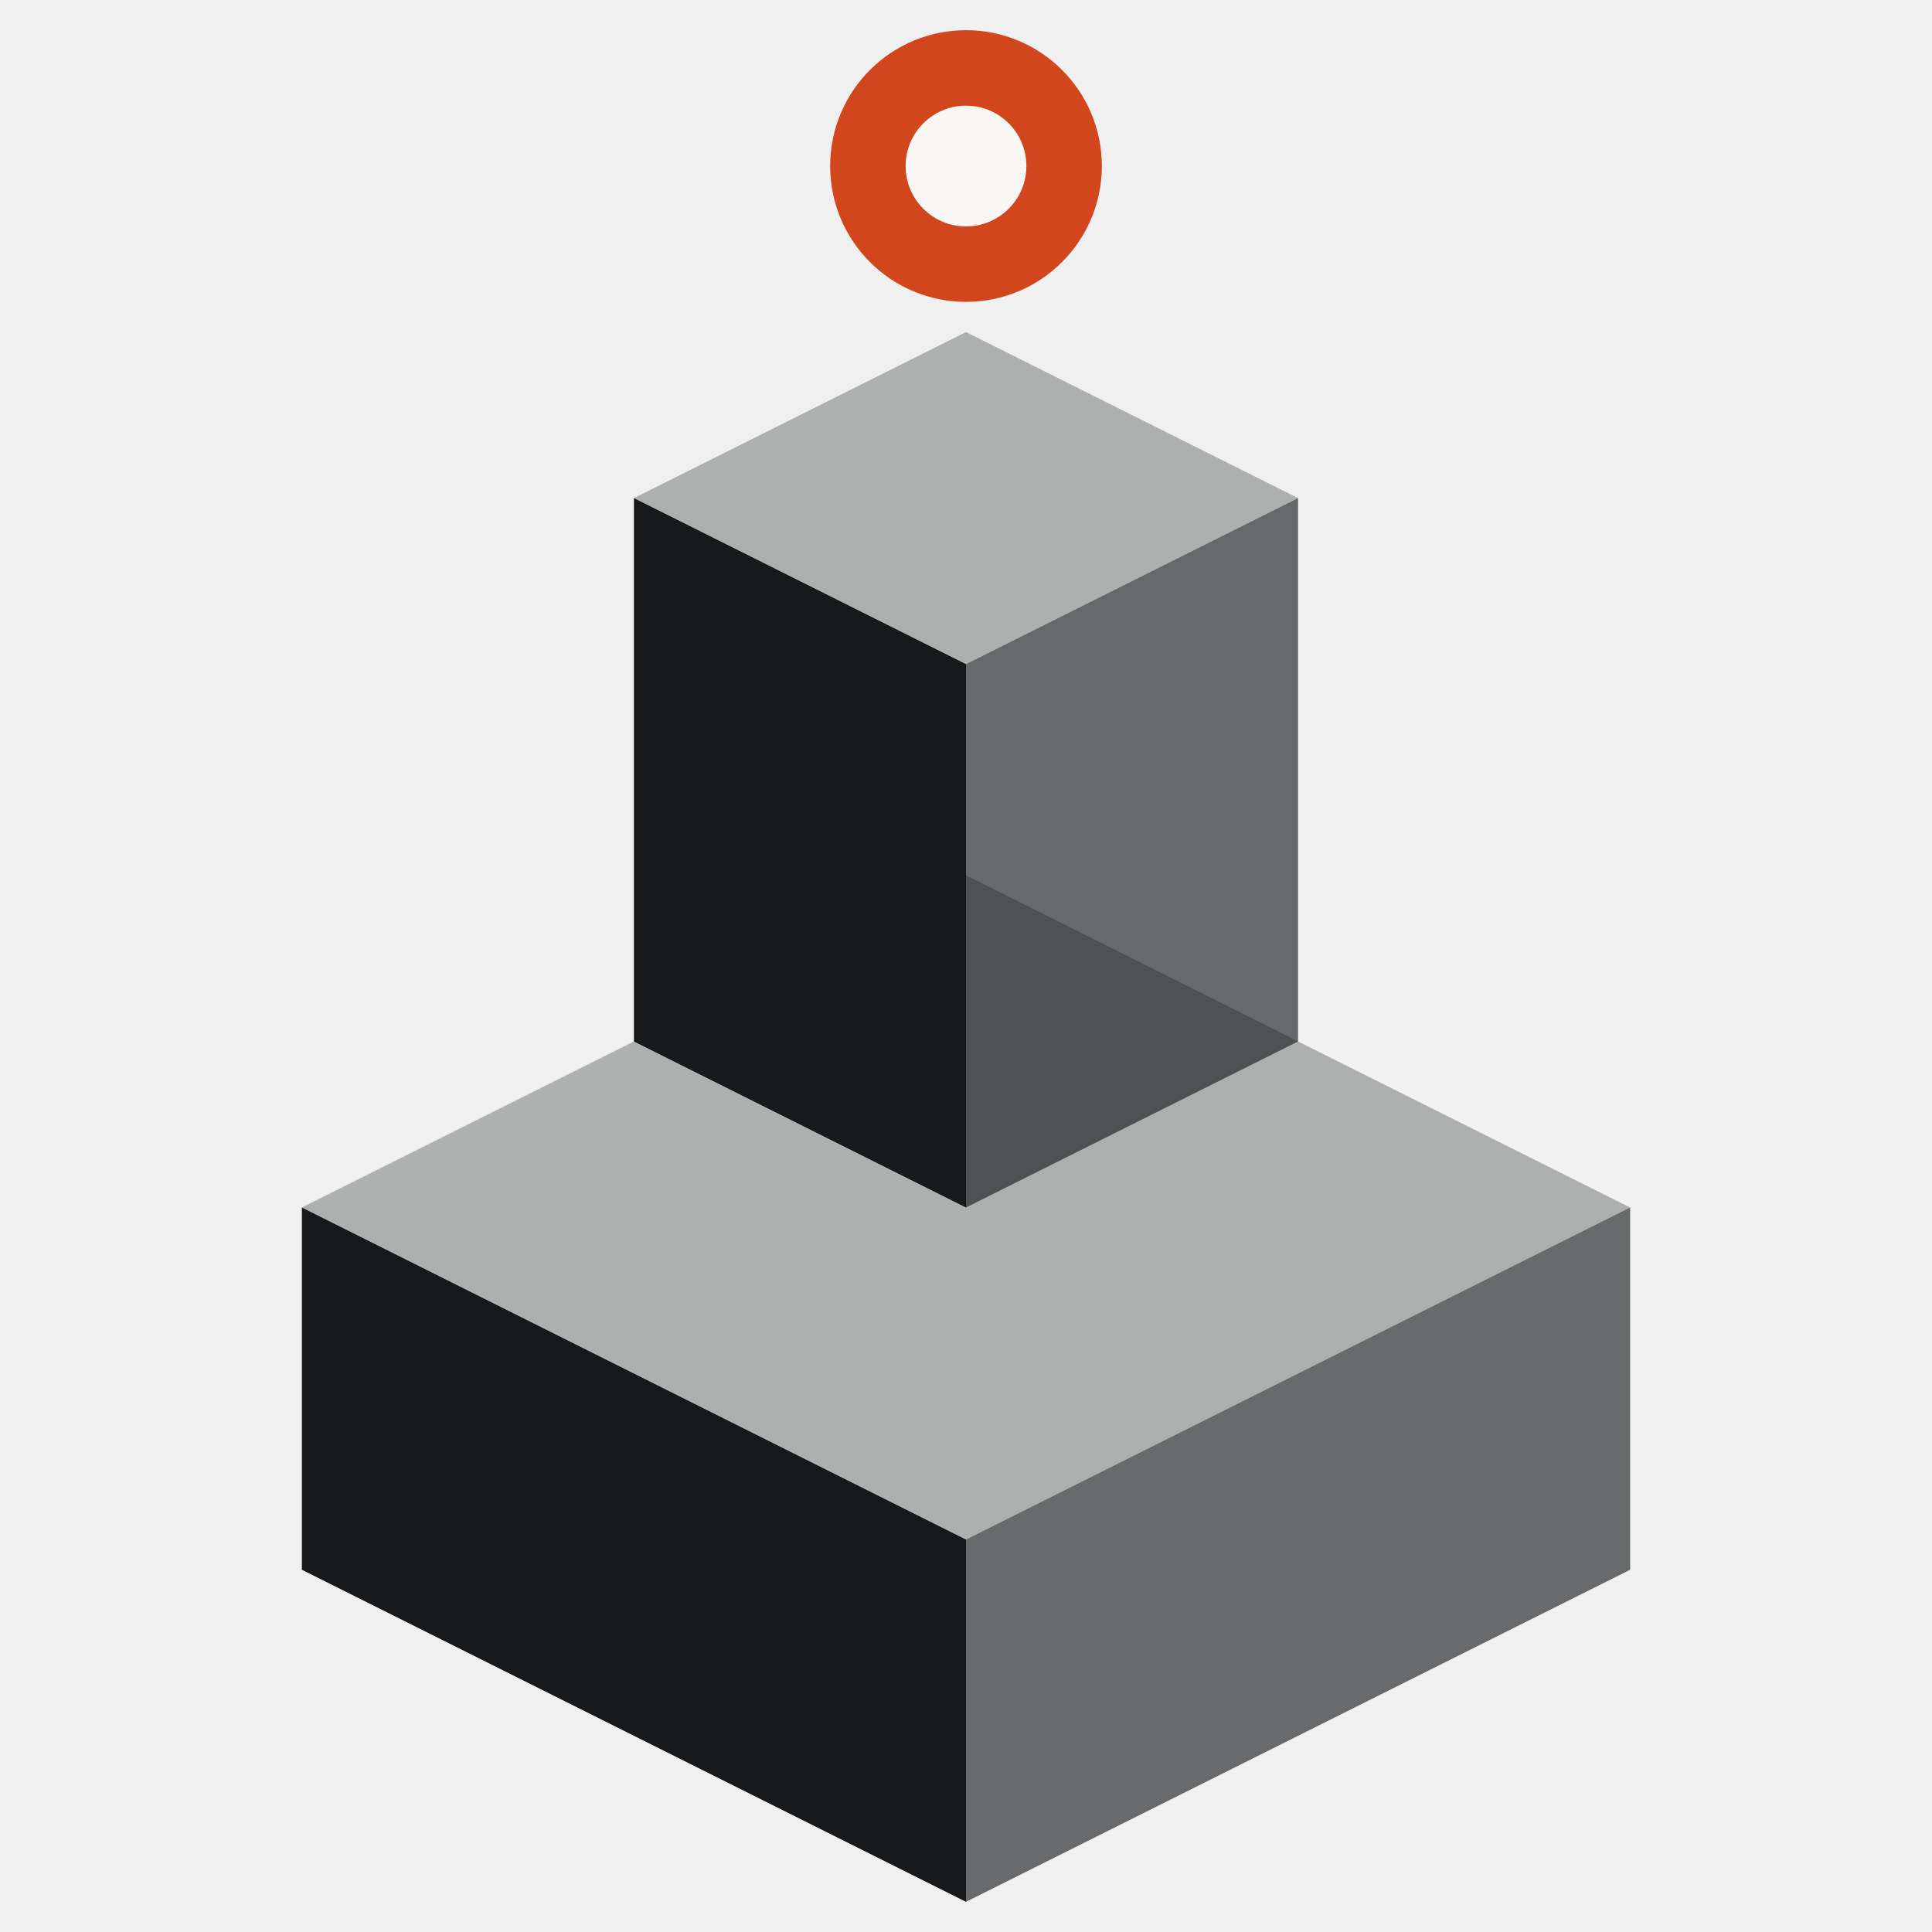
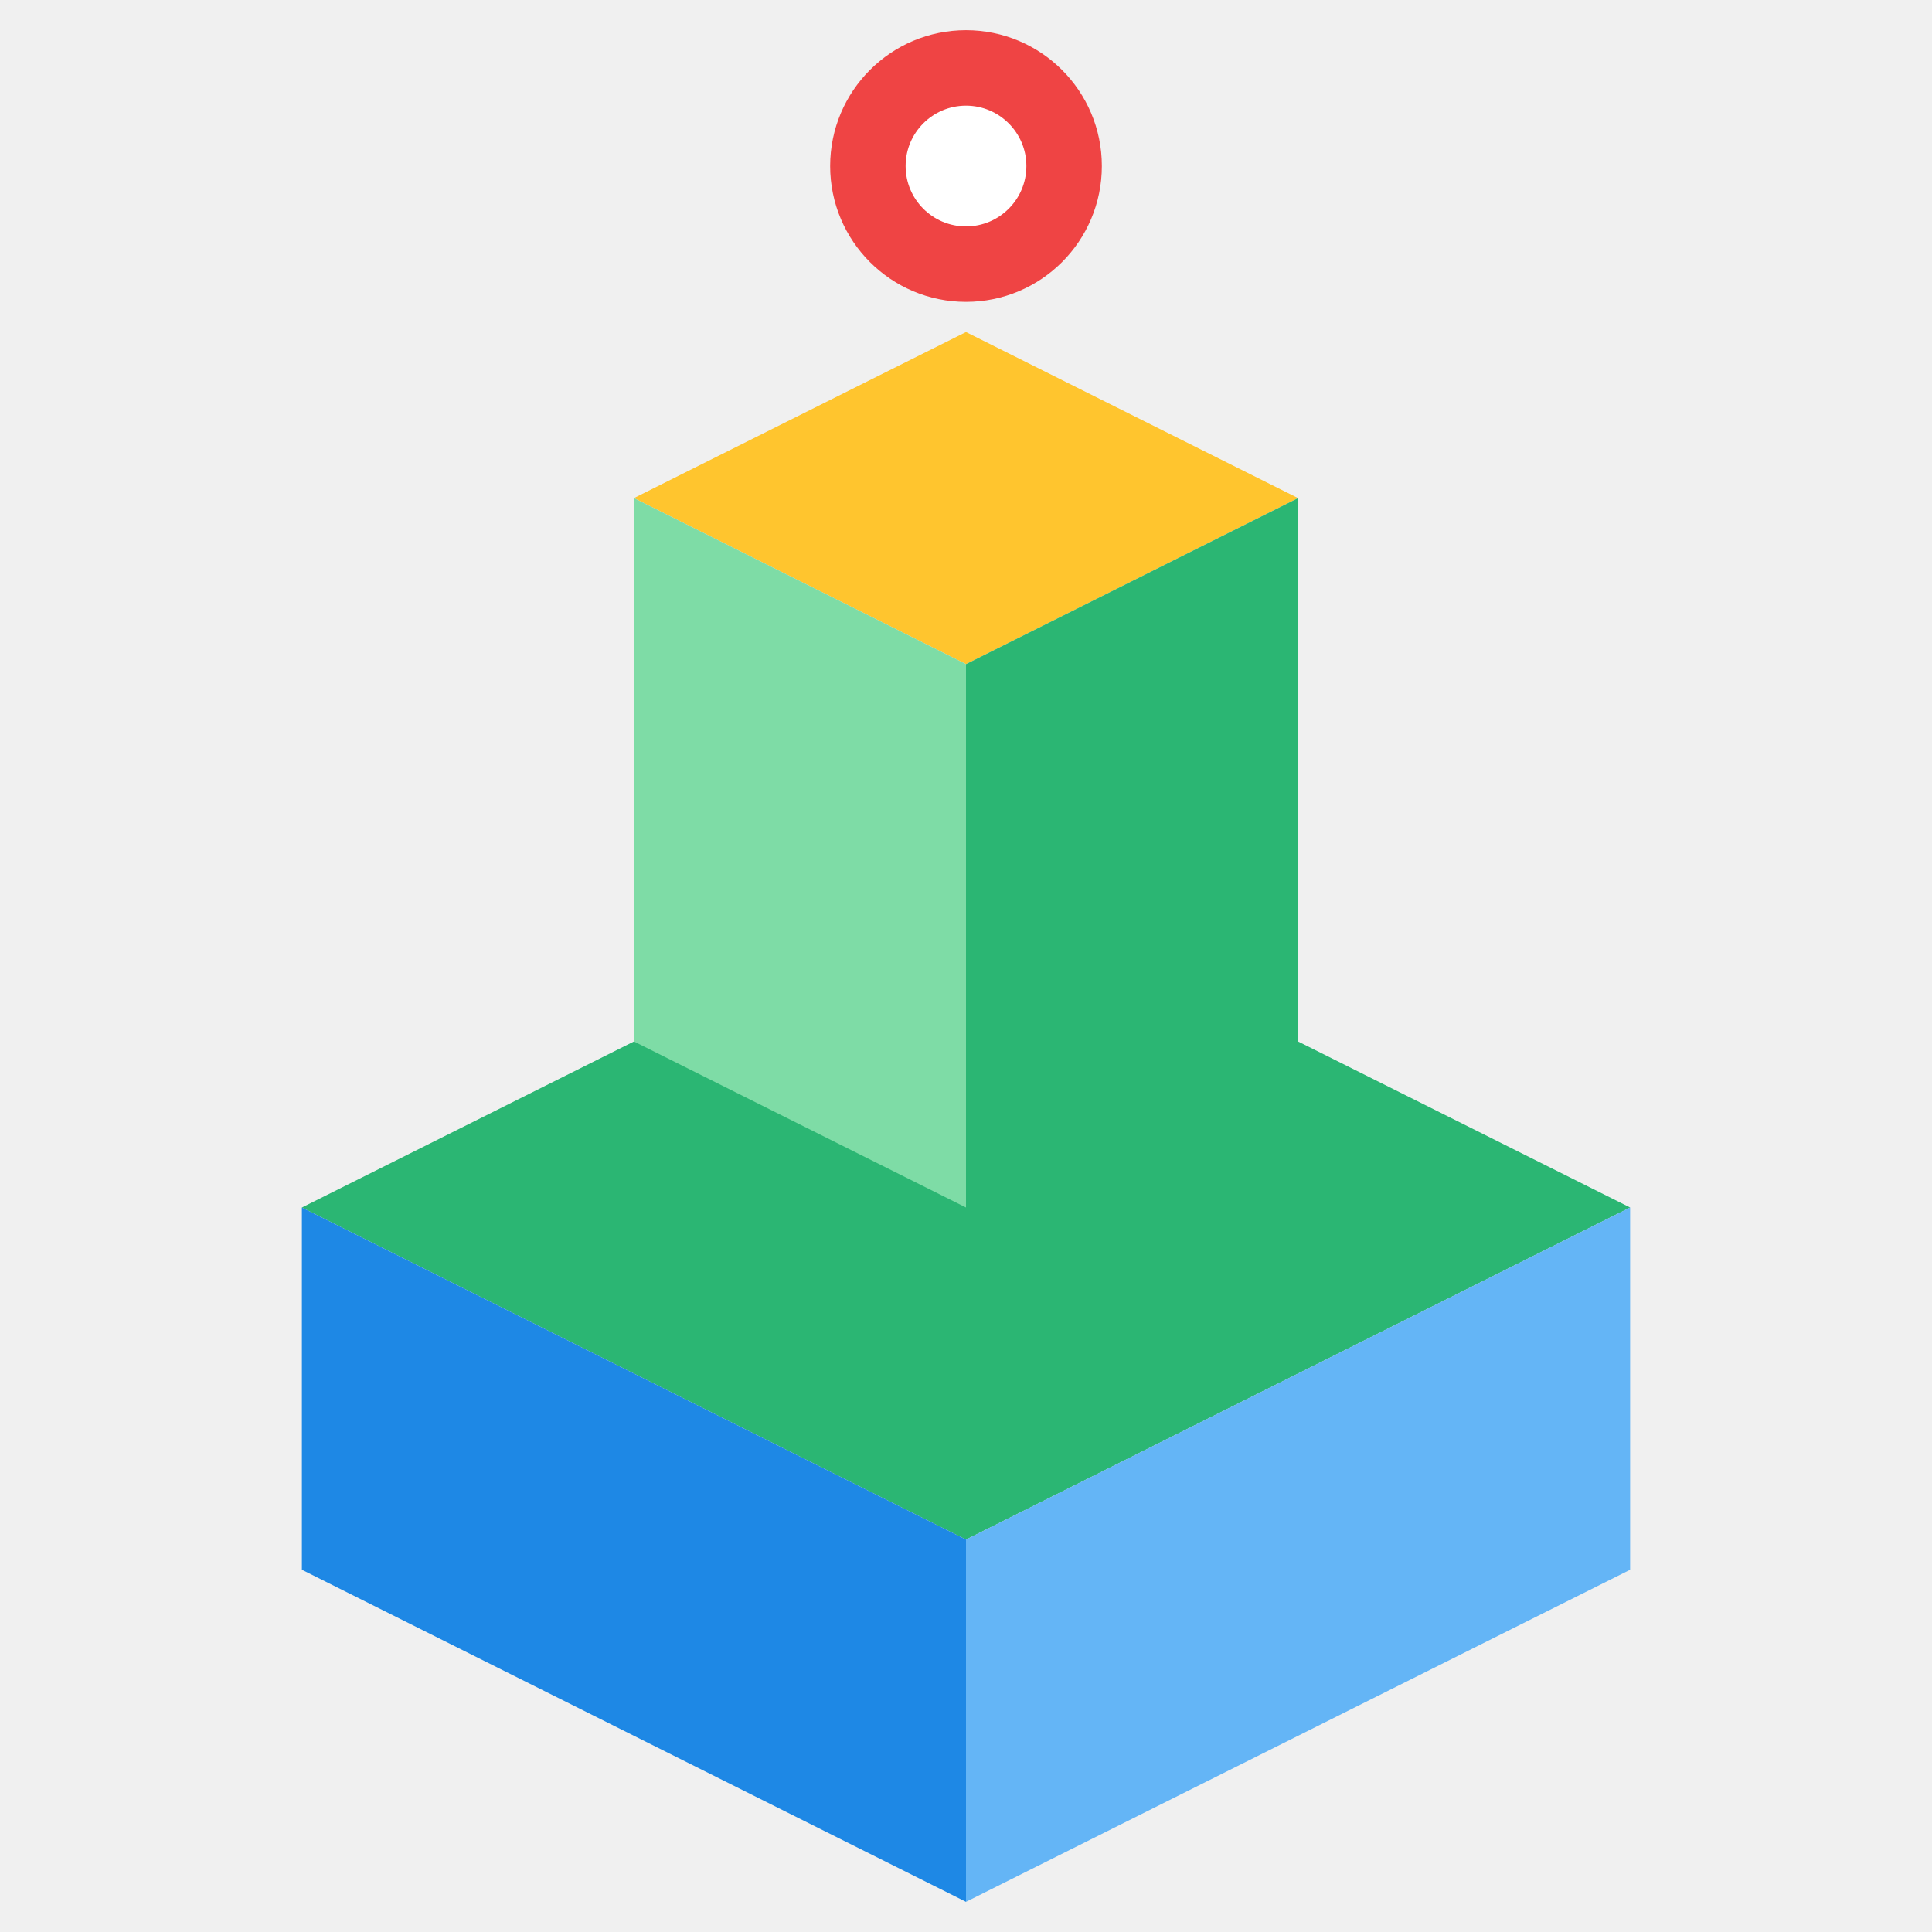
<svg xmlns="http://www.w3.org/2000/svg" viewBox="-14 0 128 128">
-   <polygon points="50,58 94,80 50,102 6,80" fill="#16181A" fill-opacity=".3" />
-   <polygon points="6,80 50,102 50,126 6,104" fill="#16181A" />
-   <polygon points="94,80 50,102 50,126 94,104" fill="#16181A" fill-opacity=".62" />
-   <polygon points="50,22 72,33 50,44 28,33" fill="#16181A" fill-opacity=".3" />
-   <polygon points="28,33 50,44 50,80 28,69" fill="#16181A" />
-   <polygon points="72,33 50,44 50,80 72,69" fill="#16181A" fill-opacity=".62" />
-   <circle cx="50" cy="11" r="6.5" fill="#F8F7F4" stroke="#D2461E" stroke-width="5" />
+   <polygon points="50,58 94,80 50,102 6,80" fill="#2bb673" />
+   <polygon points="6,80 50,102 50,126 6,104" fill="#1e88e5" />
+   <polygon points="94,80 50,102 50,126 94,104" fill="#64b5f6" />
+   <polygon points="50,22 72,33 50,44 28,33" fill="#ffc52e" />
+   <polygon points="28,33 50,44 50,80 28,69" fill="#7edca6" />
+   <polygon points="72,33 50,44 50,80 72,69" fill="#2bb673" />
+   <circle cx="50" cy="11" r="6.5" fill="#fff" stroke="#ef4444" stroke-width="5" />
</svg>
